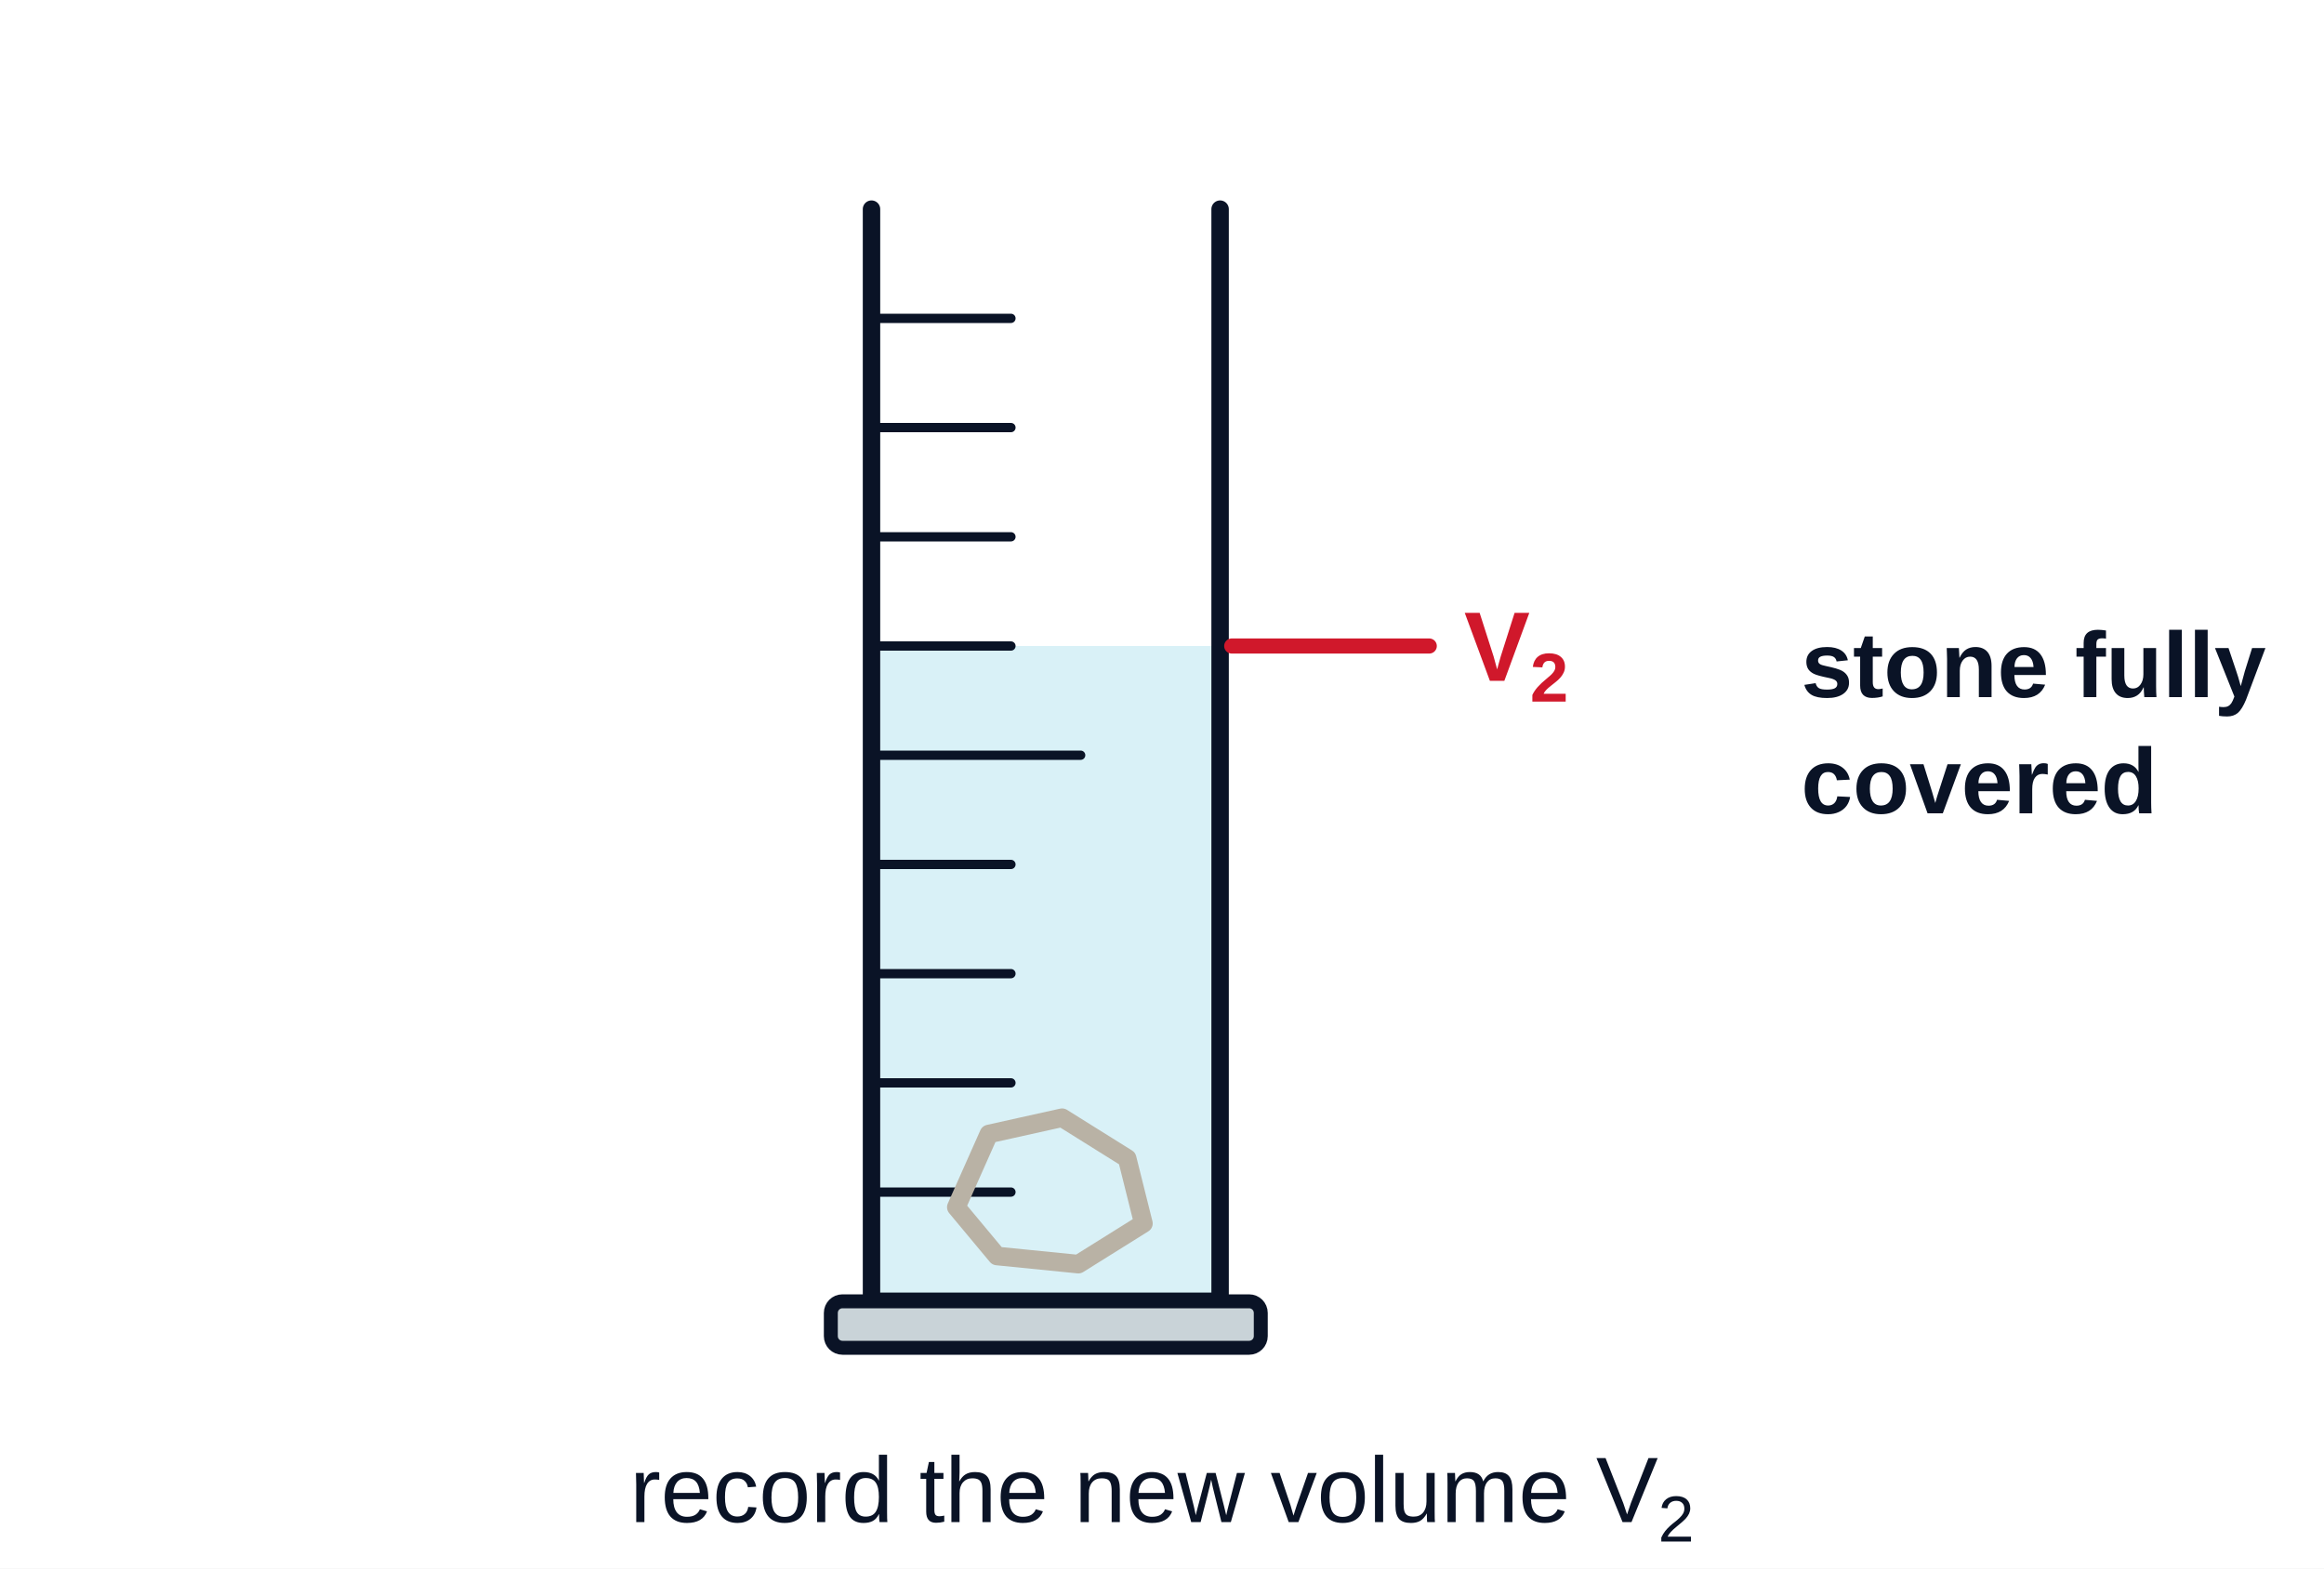
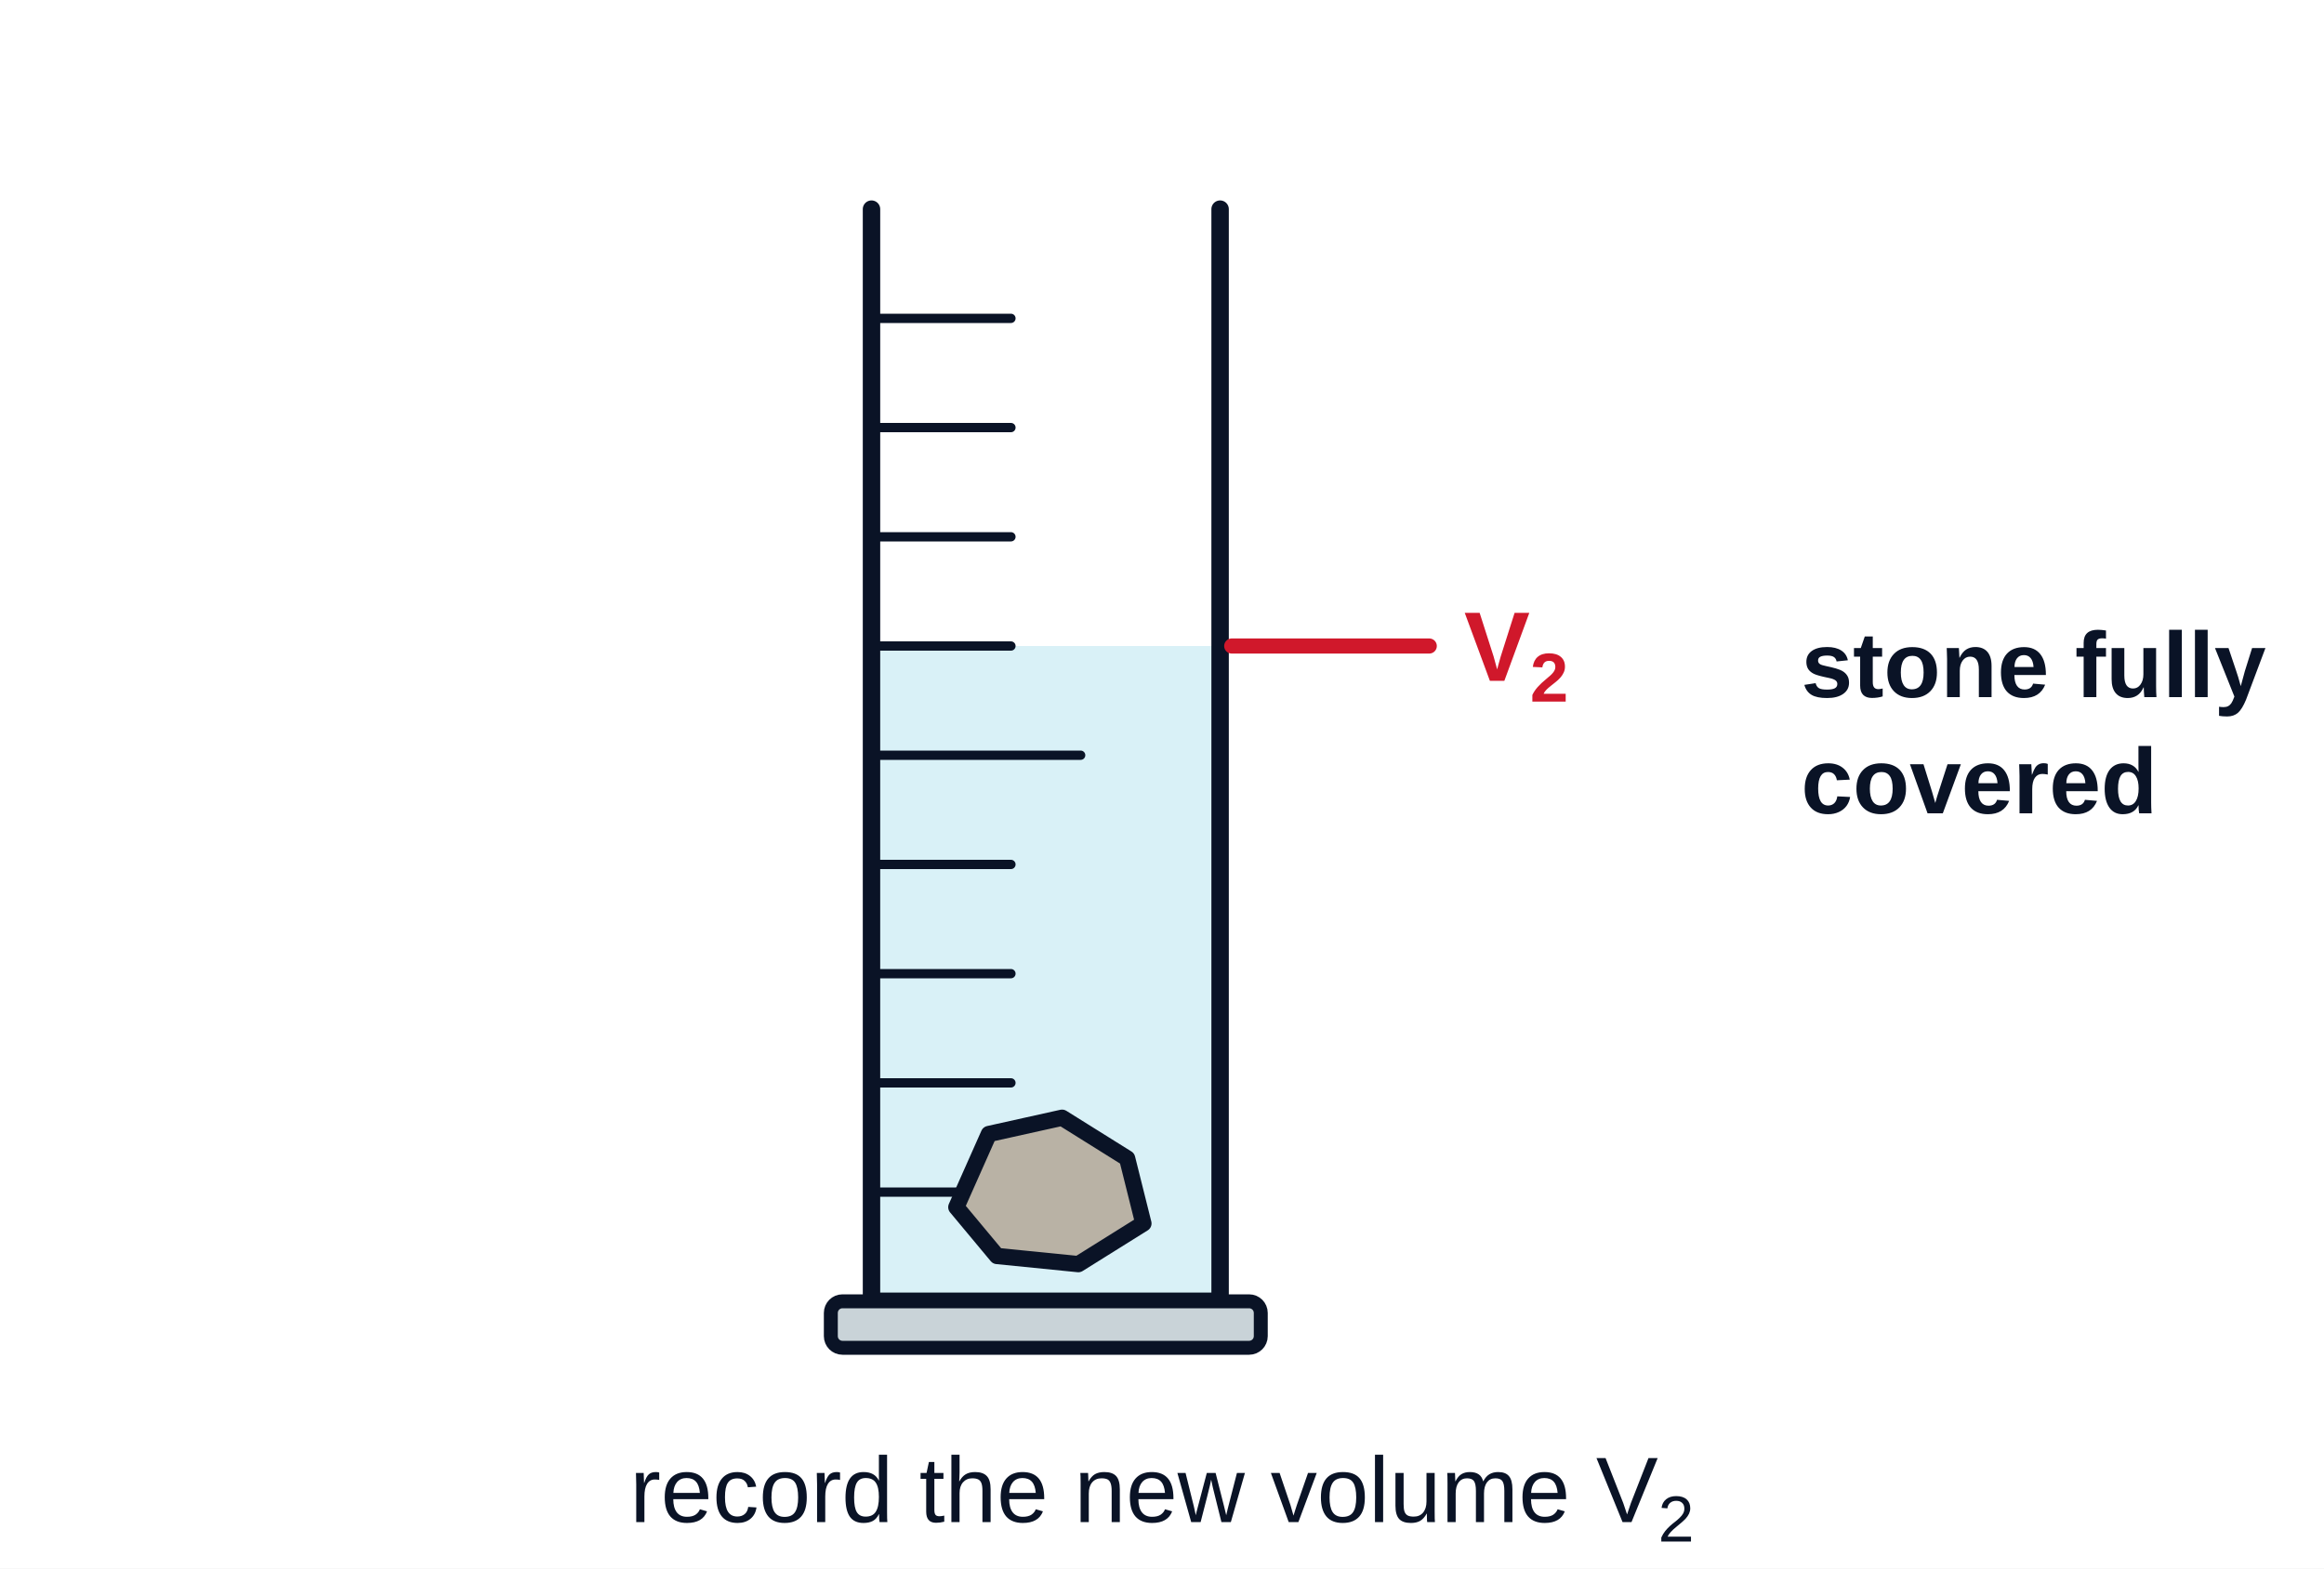
<svg xmlns="http://www.w3.org/2000/svg" viewBox="0 0 400 270" width="400" height="270" role="img" font-family="Arial, Helvetica, sans-serif" fill="none" stroke="#0a1326" stroke-width="3.2" stroke-linecap="round" stroke-linejoin="round">
  <rect width="400" height="270" fill="#ffffff" stroke="none" />
  <rect x="151.5" y="111.2" width="57" height="112.8" fill="#d9f1f7" stroke="none" stroke-width="0" />
  <path d="M150 36 V224 H210 V36" stroke="#0a1326" stroke-width="3" fill="none" />
  <rect x="143" y="224" width="74" height="8" fill="#c9d3d8" stroke="#0a1326" stroke-width="2.4" rx="2" />
  <line x1="150" y1="205.2" x2="174" y2="205.2" stroke="#0a1326" stroke-width="1.6" />
  <line x1="150" y1="186.4" x2="174" y2="186.4" stroke="#0a1326" stroke-width="1.6" />
  <line x1="150" y1="167.6" x2="174" y2="167.6" stroke="#0a1326" stroke-width="1.6" />
  <line x1="150" y1="148.8" x2="174" y2="148.8" stroke="#0a1326" stroke-width="1.6" />
  <line x1="150" y1="130" x2="186" y2="130" stroke="#0a1326" stroke-width="1.6" />
  <line x1="150" y1="111.2" x2="174" y2="111.2" stroke="#0a1326" stroke-width="1.6" />
  <line x1="150" y1="92.4" x2="174" y2="92.4" stroke="#0a1326" stroke-width="1.6" />
  <line x1="150" y1="73.6" x2="174" y2="73.6" stroke="#0a1326" stroke-width="1.6" />
  <line x1="150" y1="54.8" x2="174" y2="54.8" stroke="#0a1326" stroke-width="1.6" />
-   <path d="M164.6 207.8 L170.2 195.2 L182.8 192.4 L194 199.4 L196.8 210.6 L185.6 217.6 L171.6 216.2 Z" stroke="#b9b2a5" stroke-width="#0a1326" fill="2.8" />
+   <path d="M164.6 207.8 L170.2 195.2 L182.8 192.4 L194 199.4 L196.8 210.6 L185.6 217.6 L171.6 216.2 Z" fill="#b9b2a5" stroke="#0a1326" stroke-width="2.8" />
  <line x1="212" y1="111.2" x2="246" y2="111.2" stroke="#d0182b" stroke-width="2.6" />
  <text x="252" y="117.2" text-anchor="start" font-size="17" font-weight="700" fill="#d0182b" stroke="none">V<tspan dy="0.3em" font-size="70%">2</tspan>
  </text>
  <text x="310" y="120" text-anchor="start" font-size="16" font-weight="700" fill="#0a1326" stroke="none">stone fully</text>
  <text x="310" y="140" text-anchor="start" font-size="16" font-weight="700" fill="#0a1326" stroke="none">covered</text>
  <text x="200" y="262" text-anchor="middle" font-size="16" font-weight="400" fill="#0a1326" stroke="none">record the new volume V<tspan dy="0.3em" font-size="70%">2</tspan>
  </text>
</svg>
